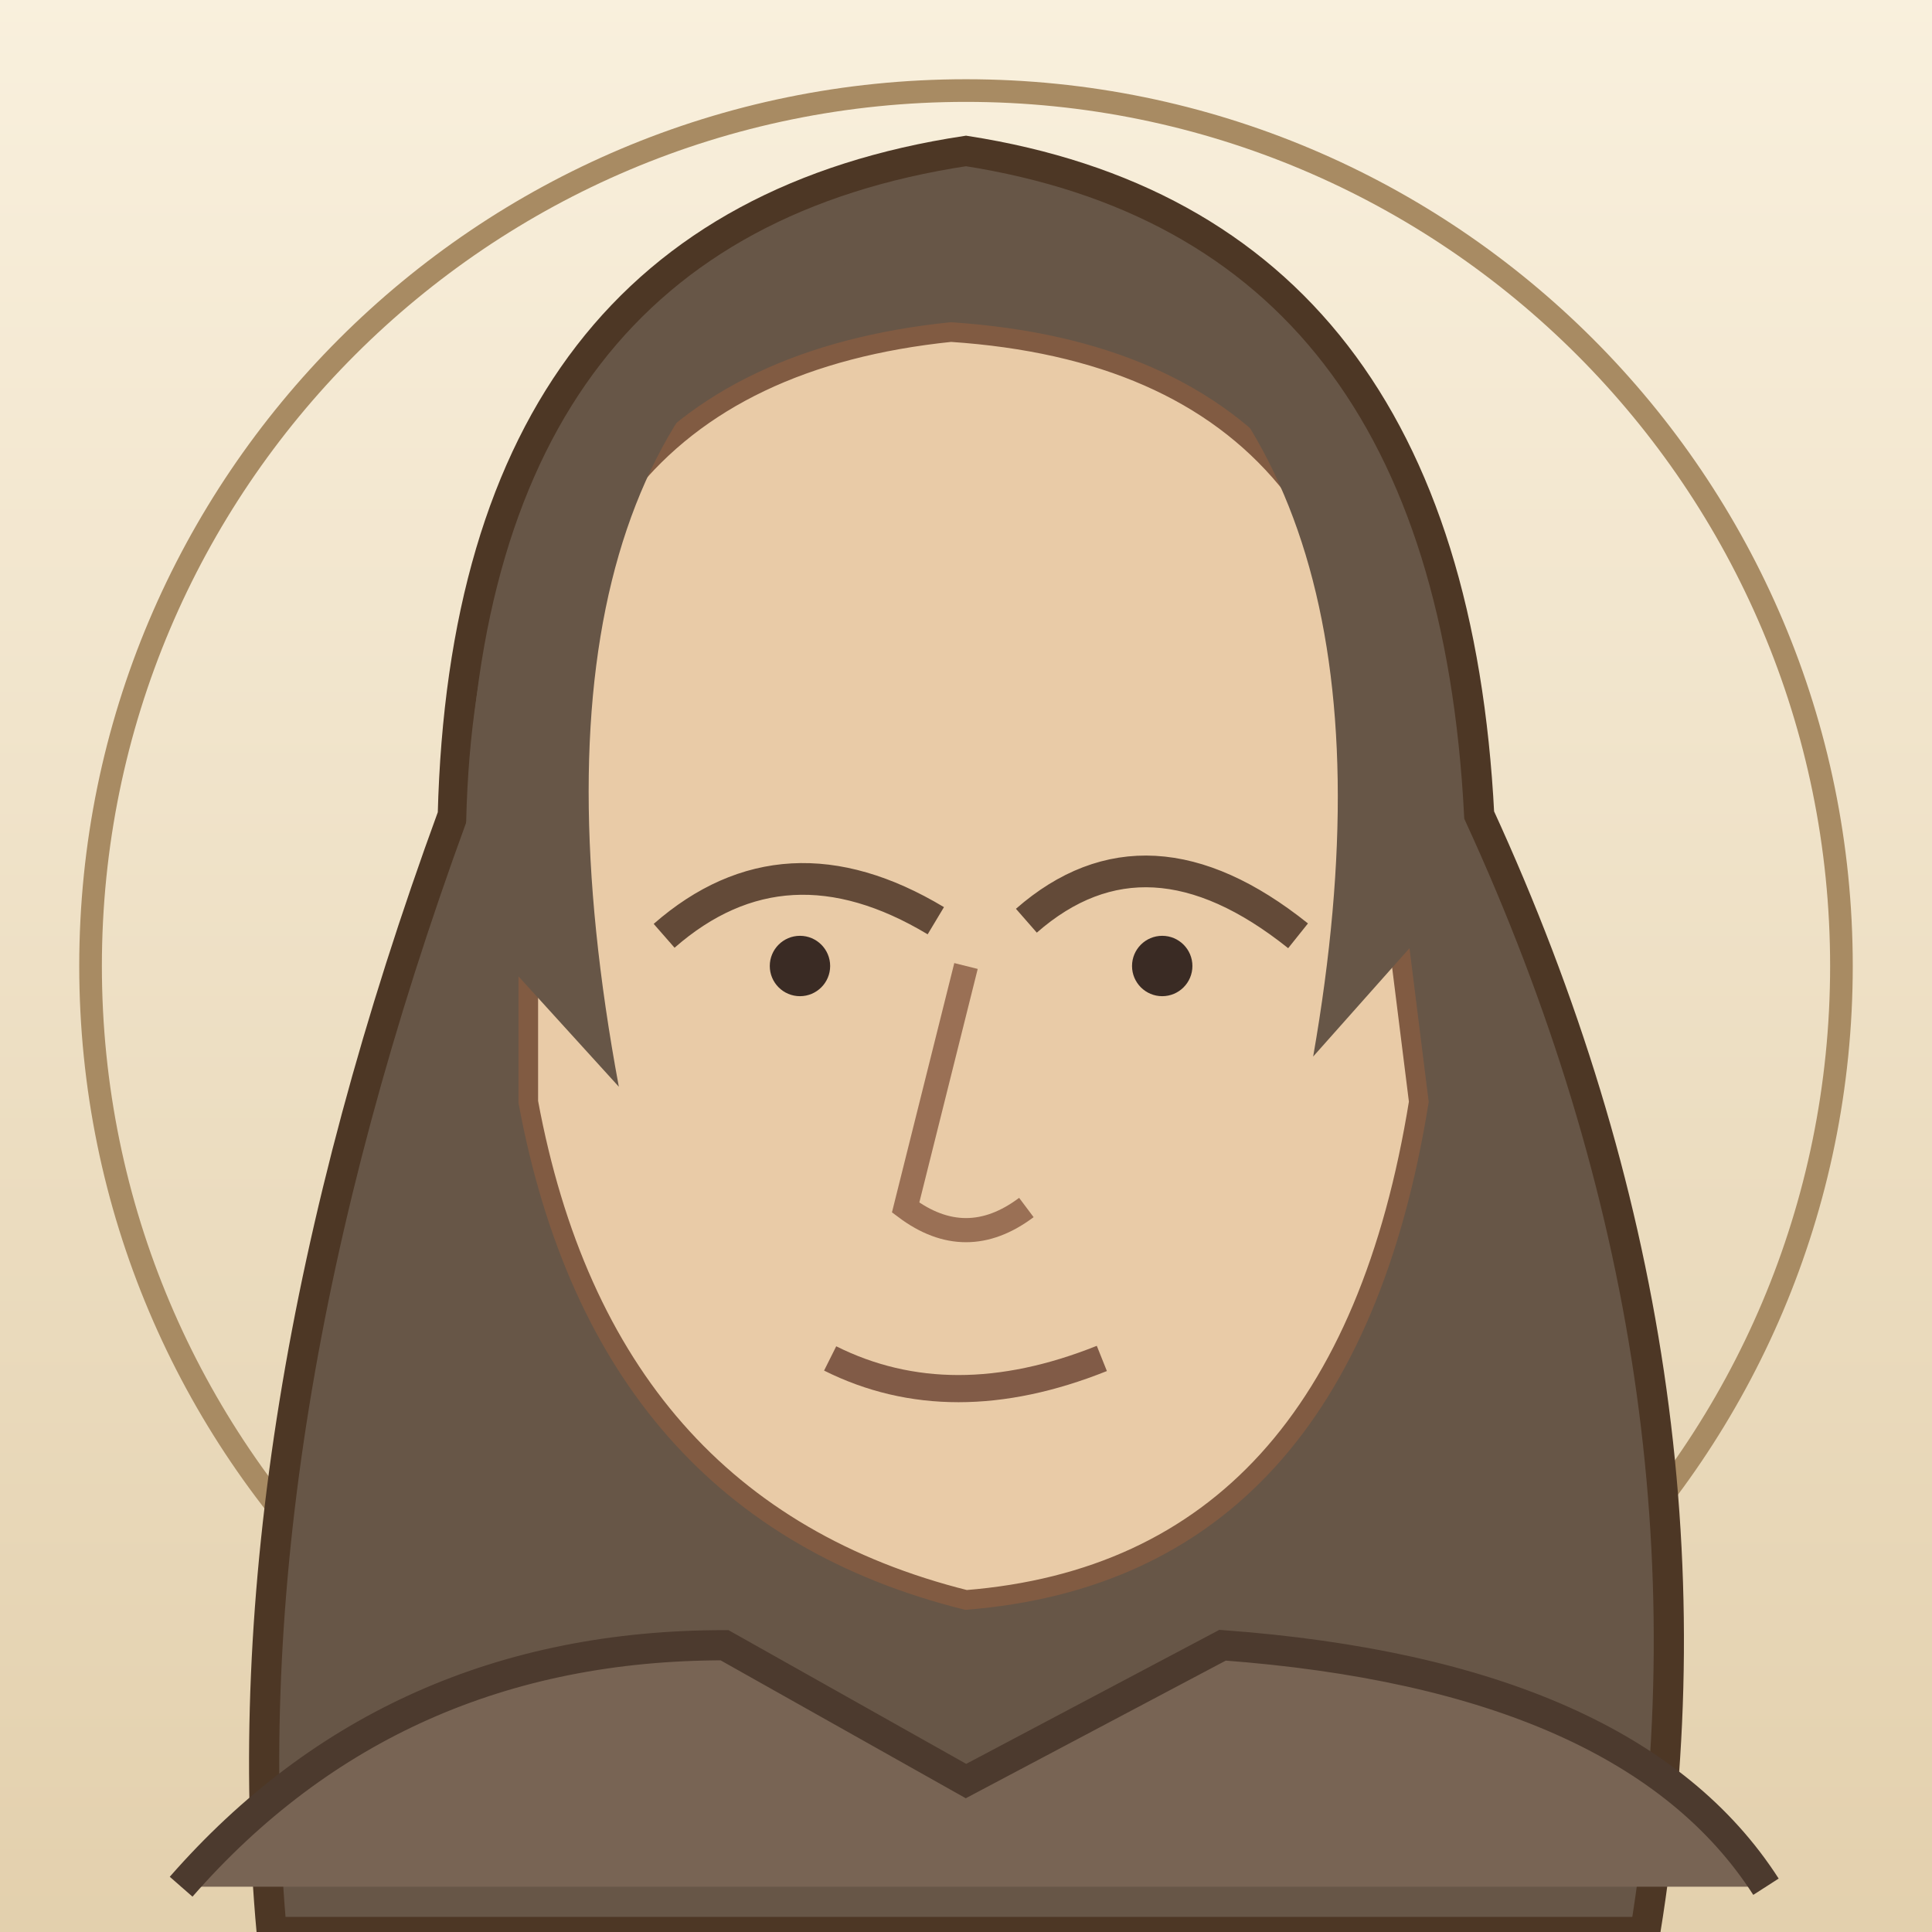
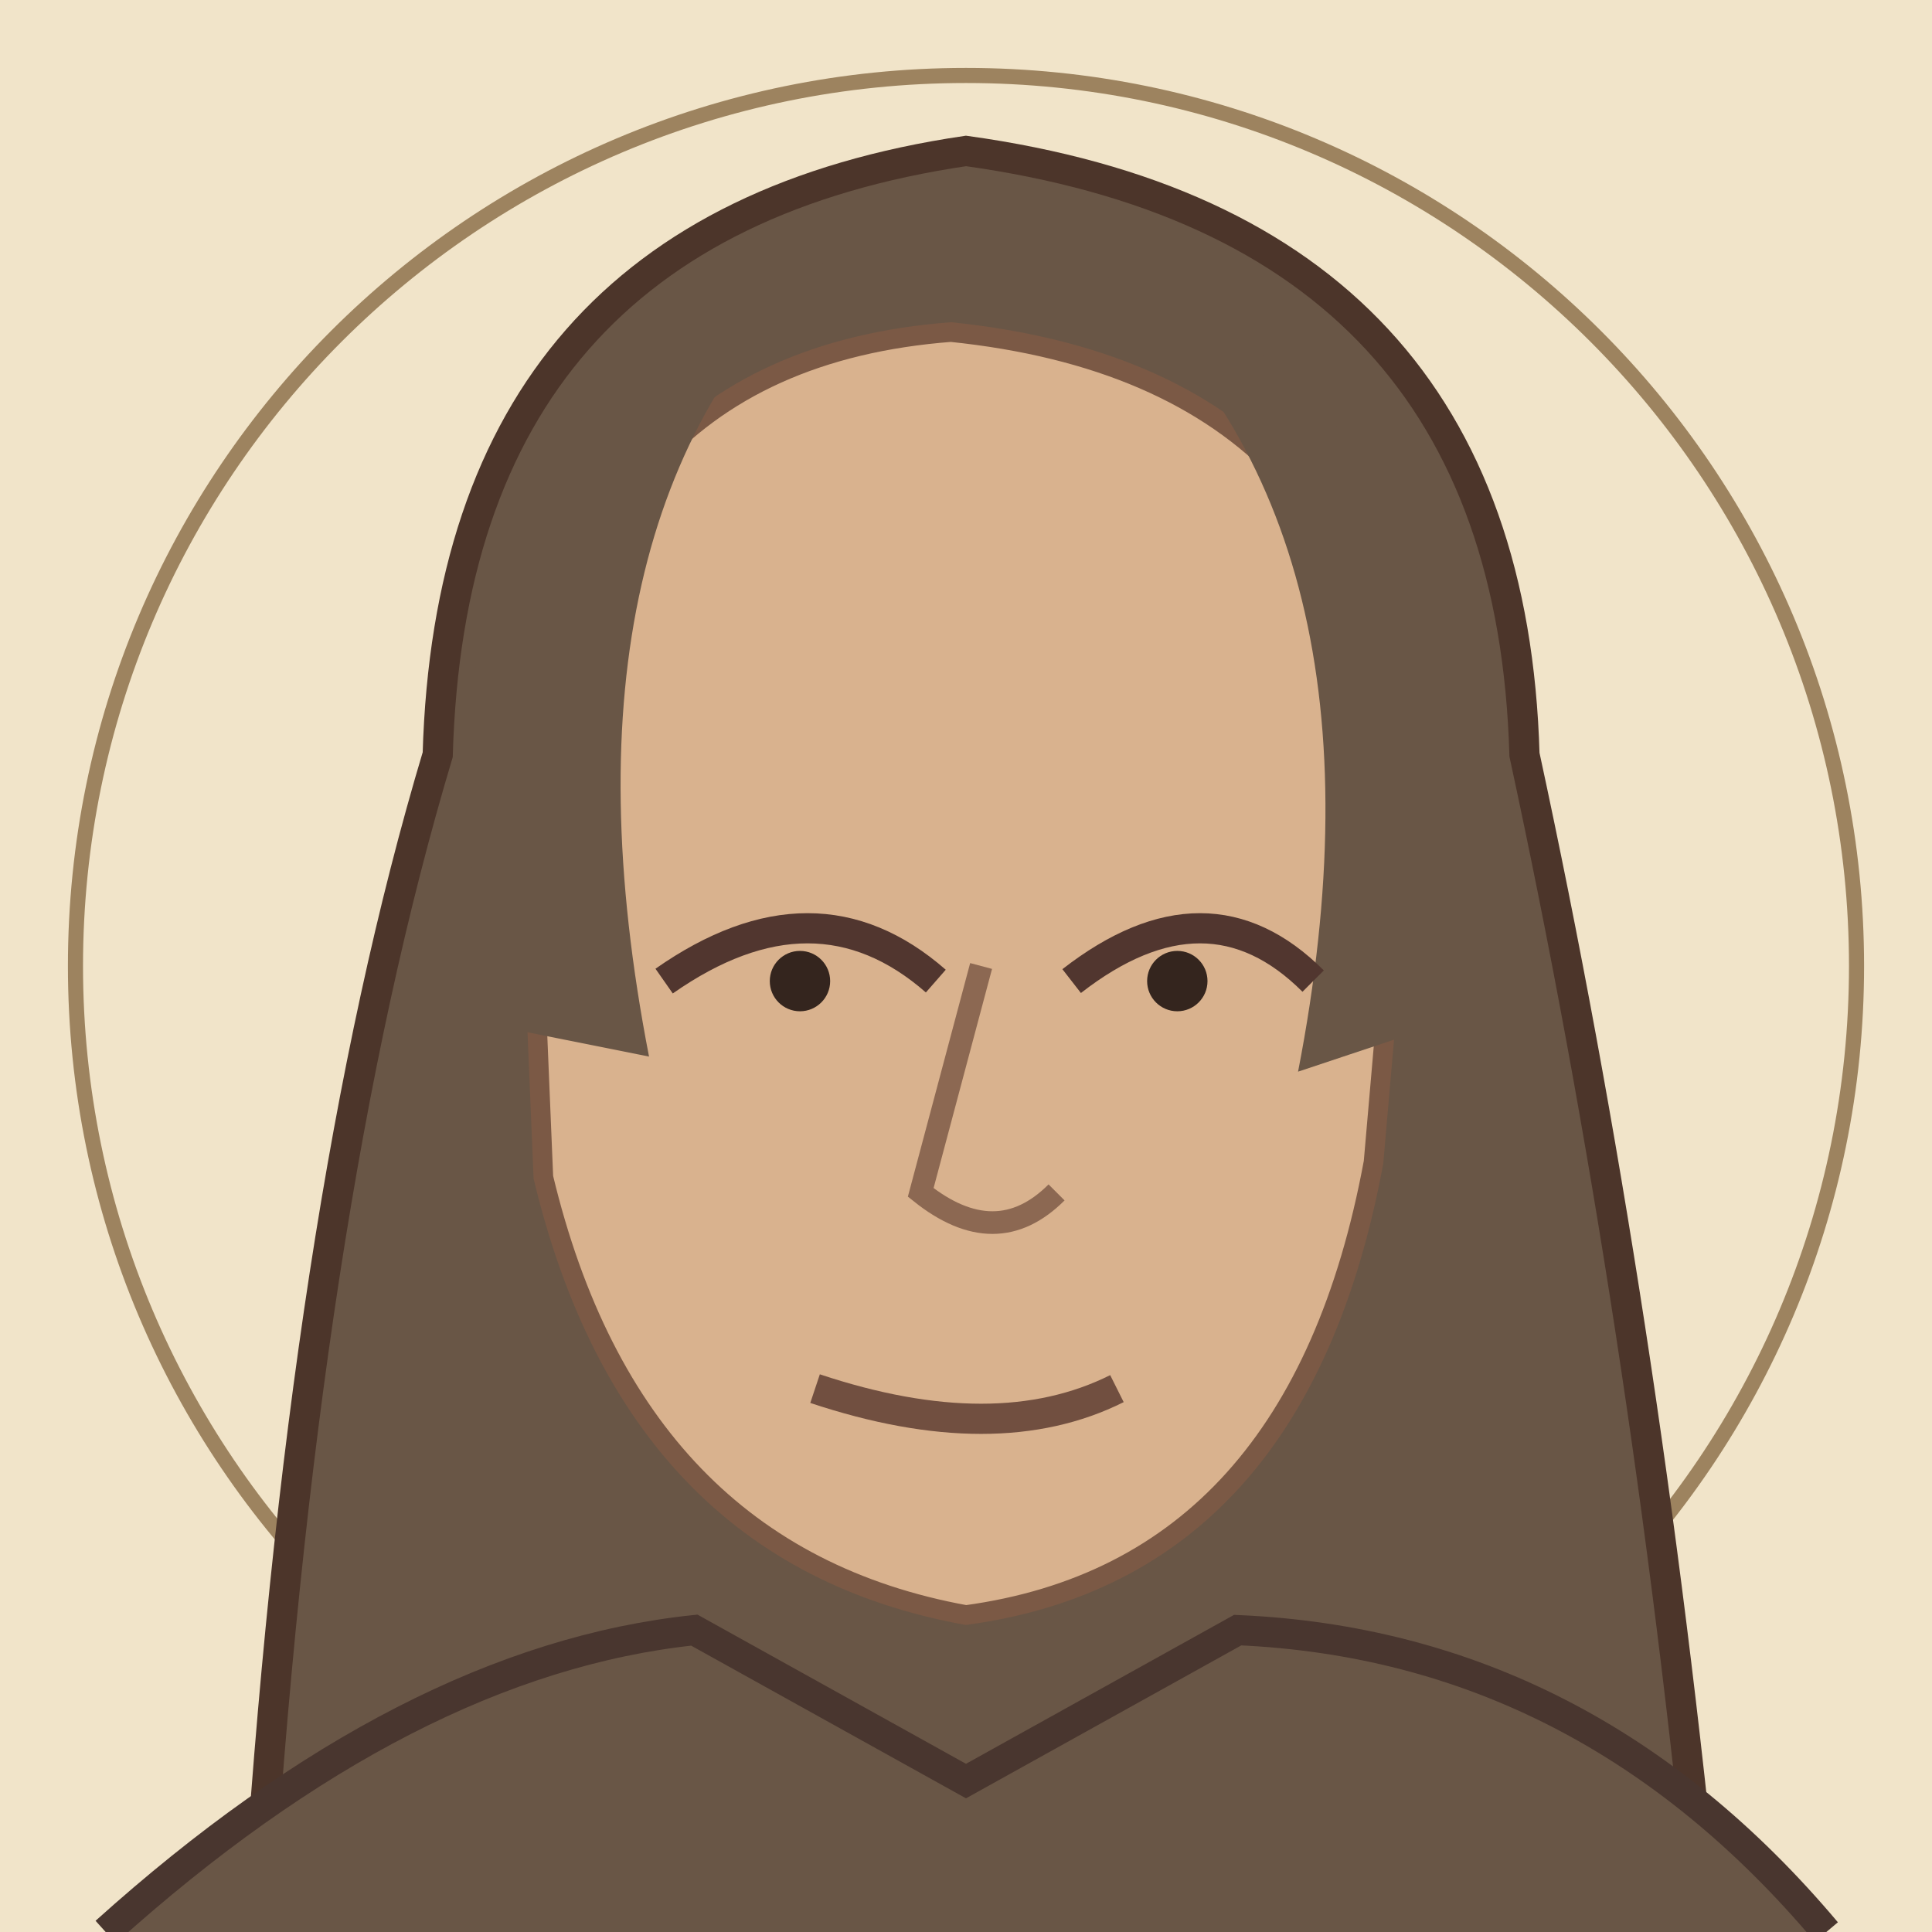
<svg xmlns="http://www.w3.org/2000/svg" viewBox="0 0 128 128" role="img" aria-label="Adso da Melk">
-   <defs>
-     <linearGradient id="paper" x2="0" y2="1">
-       <stop stop-color="#f9f0dd" />
-       <stop offset="1" stop-color="#e3d0ad" />
-     </linearGradient>
-   </defs>
-   <rect width="128" height="128" fill="url(#paper)" />
-   <circle cx="64" cy="64" r="58" fill="none" stroke="#a88b63" stroke-width="1.5" />
-   <path d="M18 128Q15 95 30 54Q31 15 64 10Q96 15 98 54Q115 91 109 128Z" fill="#675647" stroke="#4d3725" stroke-width="2" />
-   <path d="M35 57Q34 25 63 22Q93 24 92 57L94 73Q89 104 64 106Q40 100 35 73Z" fill="#e9cba7" stroke="#815b42" stroke-width="1.3" />
-   <path d="M31 61Q29 24 57 17Q33 29 41 72Z M95 61Q96 24 71 17Q94 30 87 70Z" fill="#675647" />
-   <path d="M44 62q8-7 18-1M68 61q8-7 18 1" fill="none" stroke="#634a38" stroke-width="2.1" />
-   <circle cx="53" cy="64" r="2" fill="#3a2b24" />
-   <circle cx="77" cy="64" r="2" fill="#3a2b24" />
-   <path d="M64 64l-4 16q4 3 8 0" fill="none" stroke="#9a7055" stroke-width="1.6" />
-   <path d="M55 90q8 4 18 0" fill="none" stroke="#815b47" stroke-width="1.8" />
-   <path d="M12 125Q26 109 48 109l16 9l17-9q27 2 36 16" fill="#786454" stroke="#4c3a2e" stroke-width="2" />
+   <rect width="128" height="128" fill="#f1e4c9" />
+   <circle cx="64" cy="64" r="59" stroke="#9d835f" fill="none" />
+   <path d="M17 128Q20 80 29 50Q30 15 64 10Q100 15 101 50Q109 87 113 128Z" fill="#695646" stroke="#4c352a" stroke-width="2" />
+   <path d="M35 54Q37 24 63 22Q92 25 93 54L91 77Q86 104 64 107Q42 103 36 78Z" fill="#d9b28e" stroke="#7b5945" stroke-width="1.3" />
+   <path d="M33 68Q24 28 55 17Q36 34 43 70ZM95 68Q102 28 73 18Q93 35 86 71Z" fill="#695646" />
+   <path d="M44 65q10-7 18 0m9 0q9-7 16 0" fill="none" stroke="#51362f" stroke-width="2" />
+   <circle cx="53" cy="65" r="2" fill="#34251e" />
+   <circle cx="78" cy="65" r="2" fill="#34251e" />
+   <path d="M65 64l-4 15q5 4 9 0" fill="none" stroke="#8c6852" stroke-width="1.5" />
+   <path d="M54 92q12 4 20 0" fill="none" stroke="#714f40" stroke-width="2" />
+   <path d="M7 128Q27 110 46 108l18 10l18-10q23 1 39 20" fill="#695646" stroke="#49362f" stroke-width="2" />
</svg>
